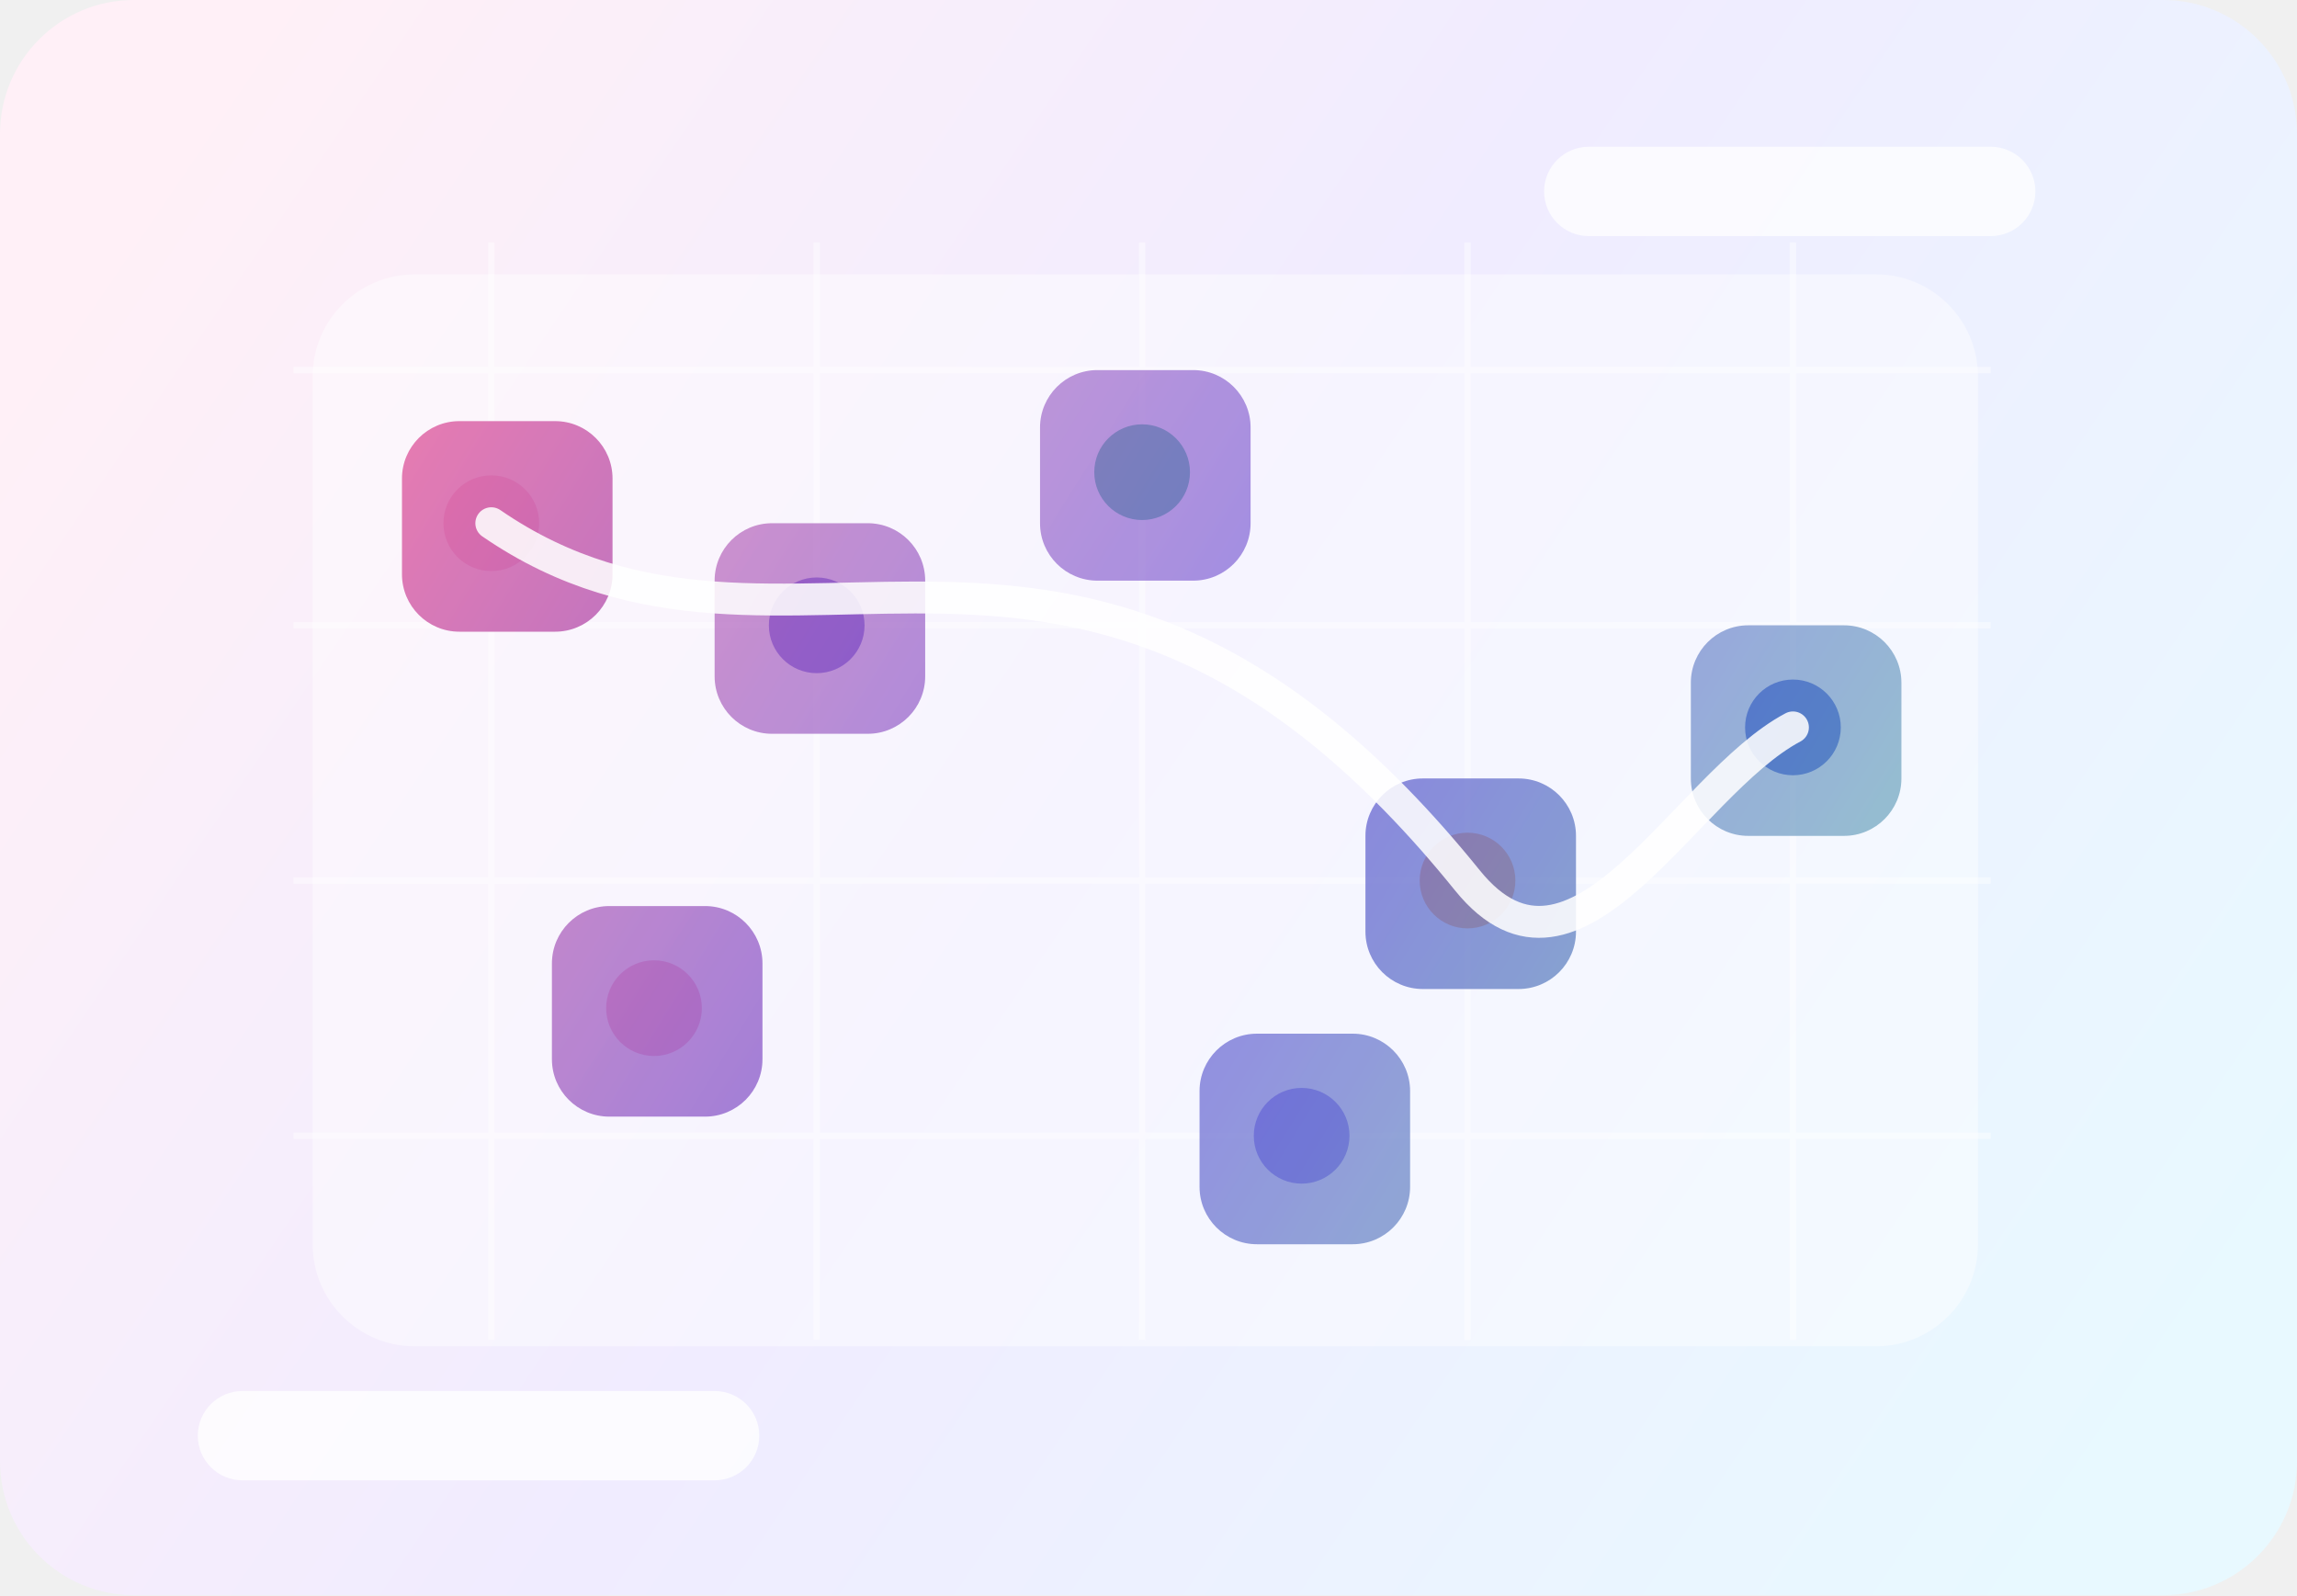
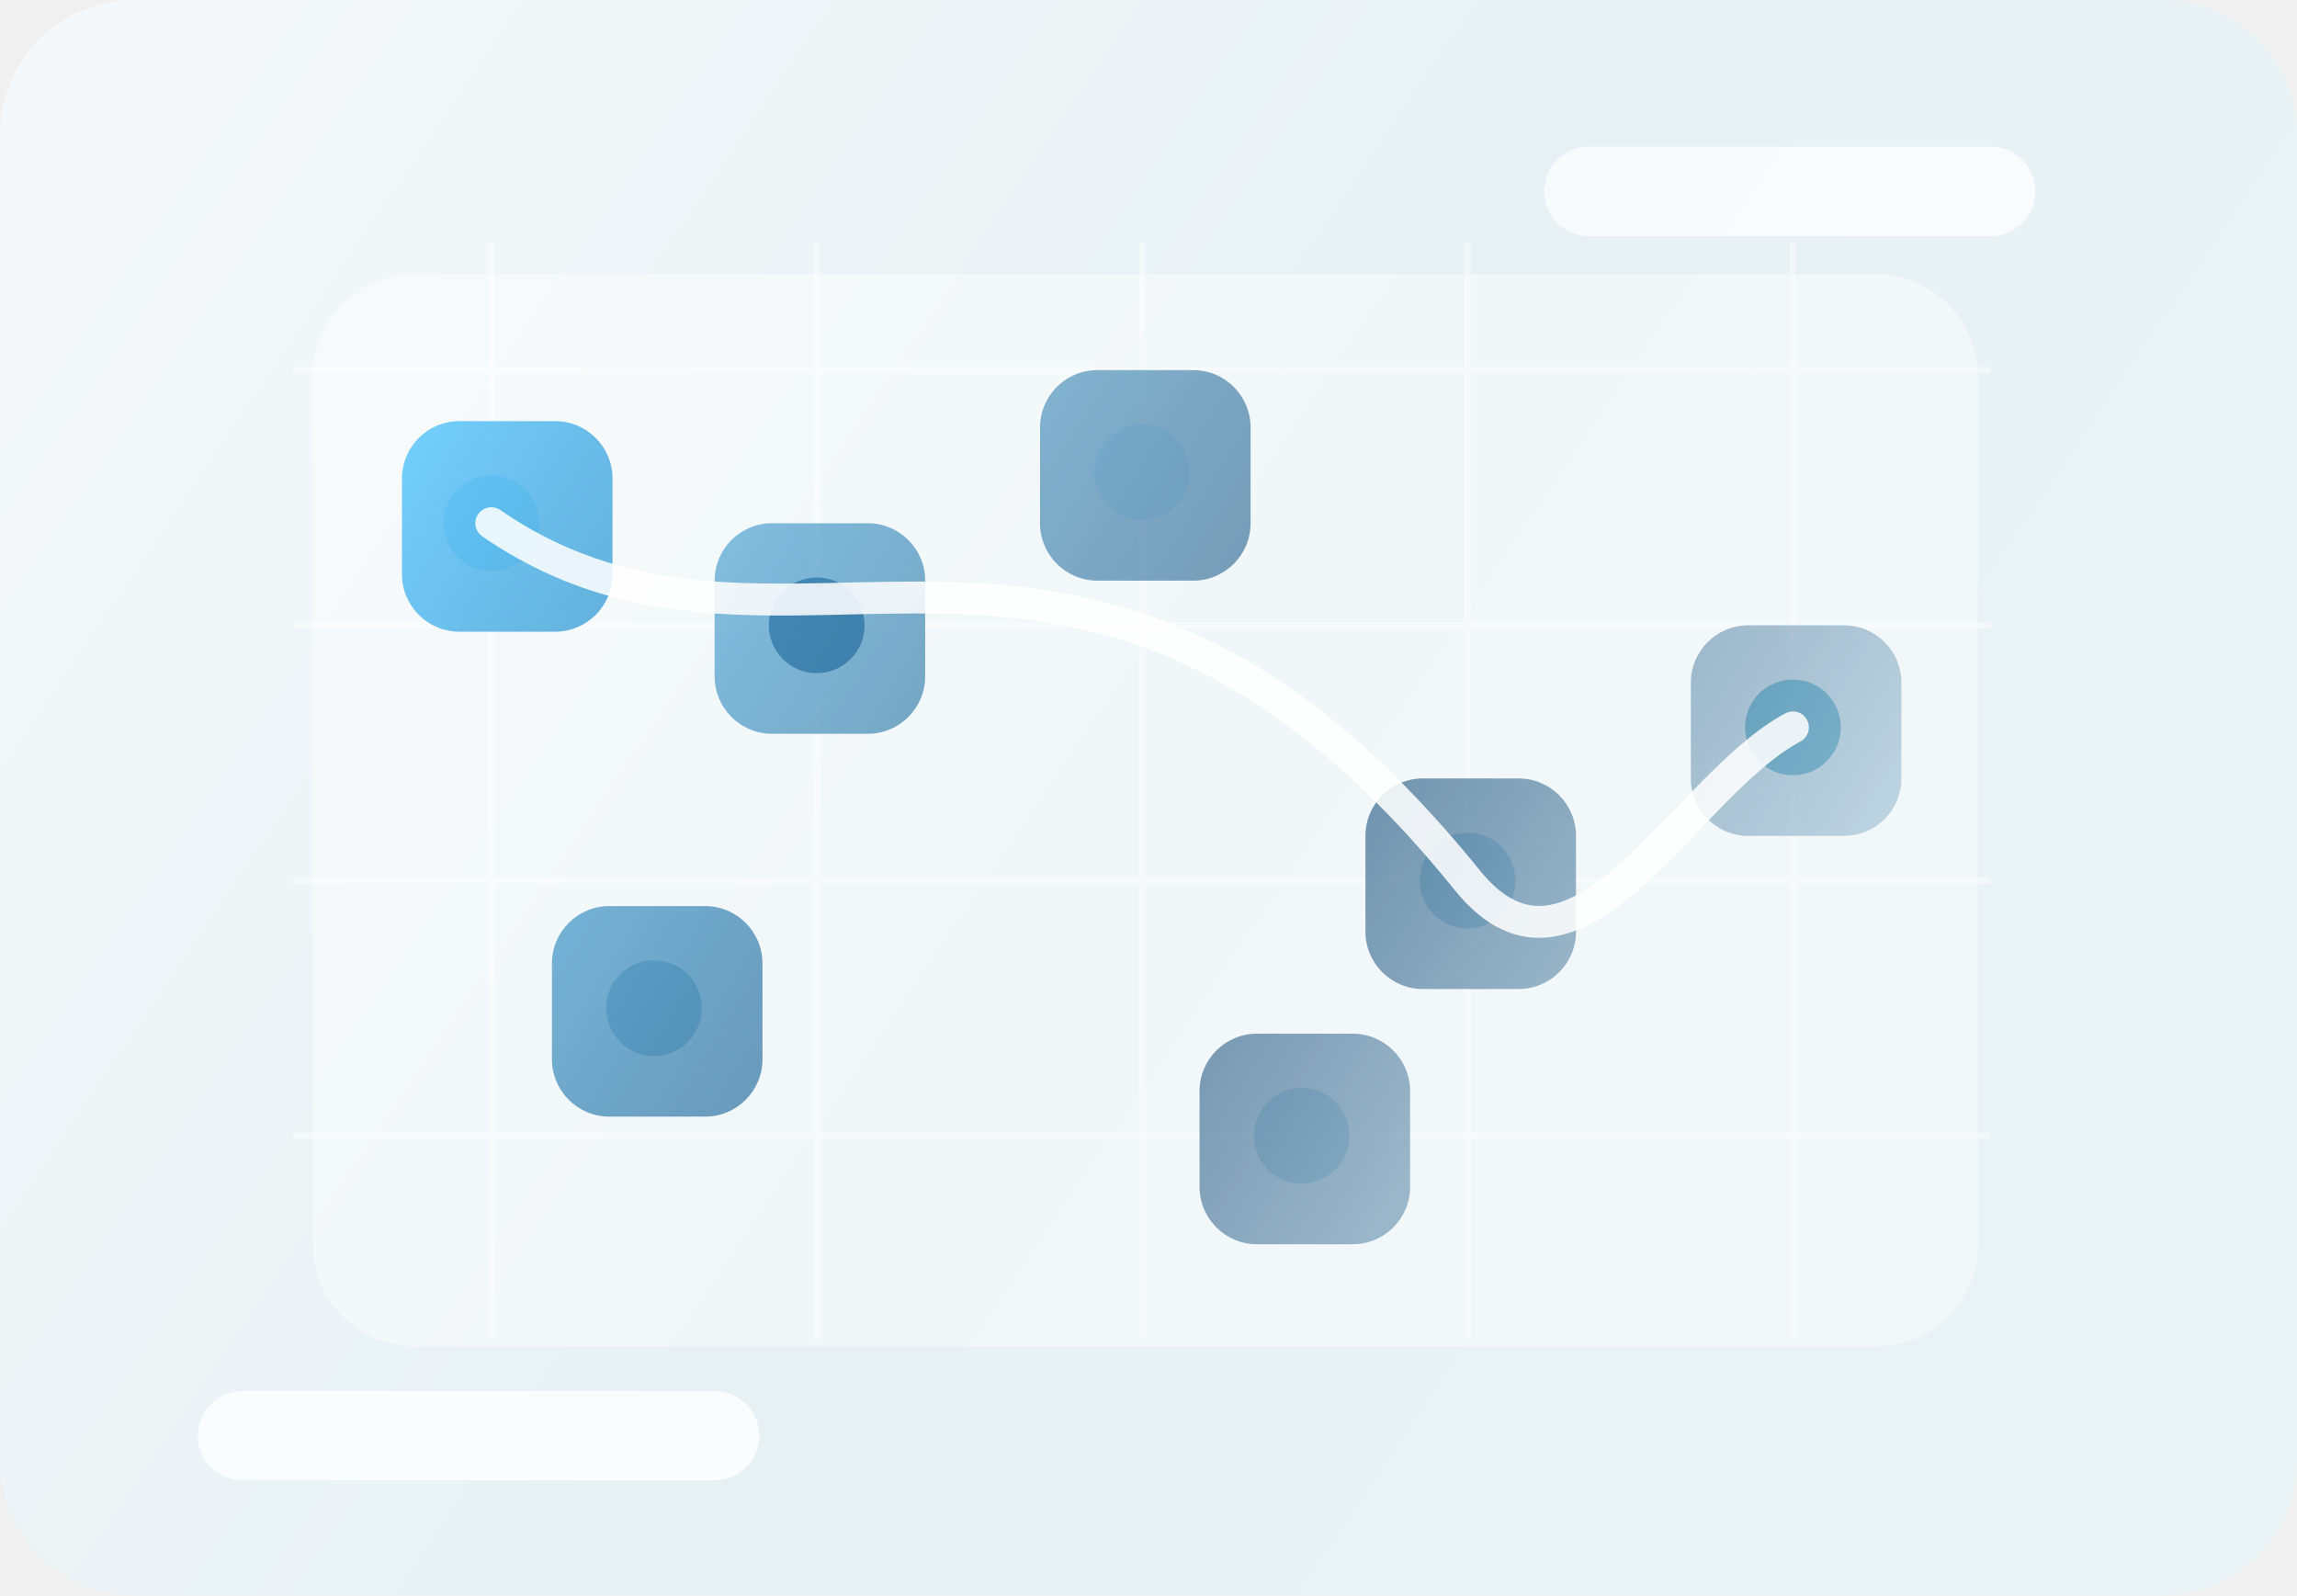
<svg xmlns="http://www.w3.org/2000/svg" width="720" height="500" viewBox="0 0 720 500" fill="none" role="img" aria-labelledby="title desc">
  <defs>
    <linearGradient id="bg" x1="56" y1="36" x2="672" y2="454" gradientUnits="userSpaceOnUse">
-       <stop stop-color="#FFF0F7" />
-       <stop offset="0.48" stop-color="#F0ECFF" />
-       <stop offset="1" stop-color="#E8F9FF" />
+       <stop stop-color="#F4F8FA" />
+       <stop offset="0.48" stop-color="#E7F1F4" />
+       <stop offset="1" stop-color="#eaf3f5" />
    </linearGradient>
    <linearGradient id="tile" x1="128" y1="120" x2="602" y2="412" gradientUnits="userSpaceOnUse">
-       <stop stop-color="#E66FA8" />
-       <stop offset="0.52" stop-color="#6755D8" />
-       <stop offset="1" stop-color="#58BDA5" />
+       <stop stop-color="#66ccff" />
+       <stop offset="0.52" stop-color="#2d5f86" />
+       <stop offset="1" stop-color="#d7eef8" />
    </linearGradient>
  </defs>
  <rect width="720" height="500" rx="42" fill="url(#bg)" />
  <g opacity="0.42">
    <path d="M92 116H624" stroke="#FFFFFF" stroke-width="2" />
    <path d="M92 196H624" stroke="#FFFFFF" stroke-width="2" />
    <path d="M92 276H624" stroke="#FFFFFF" stroke-width="2" />
    <path d="M92 356H624" stroke="#FFFFFF" stroke-width="2" />
    <path d="M154 76V420" stroke="#FFFFFF" stroke-width="2" />
    <path d="M256 76V420" stroke="#FFFFFF" stroke-width="2" />
    <path d="M358 76V420" stroke="#FFFFFF" stroke-width="2" />
    <path d="M460 76V420" stroke="#FFFFFF" stroke-width="2" />
    <path d="M562 76V420" stroke="#FFFFFF" stroke-width="2" />
  </g>
  <rect x="98" y="86" width="522" height="336" rx="32" fill="white" opacity="0.42" />
  <g>
-     <circle cx="154" cy="164" r="15" fill="#E66FA8" />
-     <circle cx="256" cy="196" r="15" fill="#6755D8" />
-     <circle cx="358" cy="148" r="15" fill="#58BDA5" />
-     <circle cx="460" cy="276" r="15" fill="#F4A86D" />
-     <circle cx="562" cy="228" r="15" fill="#4666D8" />
-     <circle cx="205" cy="316" r="15" fill="#F09CC2" />
-     <circle cx="408" cy="356" r="15" fill="#8E82EF" />
+     <circle cx="154" cy="164" r="15" fill="#66ccff" />
+     <circle cx="256" cy="196" r="15" fill="#2d5f86" />
+     <circle cx="358" cy="148" r="15" fill="#d7eef8" />
+     <circle cx="460" cy="276" r="15" fill="#9cc6dc" />
+     <circle cx="562" cy="228" r="15" fill="#4fa9c6" />
+     <circle cx="205" cy="316" r="15" fill="#8fb9d0" />
+     <circle cx="408" cy="356" r="15" fill="#b9d9e8" />
  </g>
  <g opacity="0.9">
    <rect x="126" y="132" width="66" height="66" rx="18" fill="url(#tile)" />
    <rect x="224" y="164" width="66" height="66" rx="18" fill="url(#tile)" opacity="0.78" />
    <rect x="326" y="116" width="66" height="66" rx="18" fill="url(#tile)" opacity="0.72" />
    <rect x="428" y="244" width="66" height="66" rx="18" fill="url(#tile)" opacity="0.82" />
    <rect x="530" y="196" width="66" height="66" rx="18" fill="url(#tile)" opacity="0.7" />
    <rect x="173" y="284" width="66" height="66" rx="18" fill="url(#tile)" opacity="0.84" />
    <rect x="376" y="324" width="66" height="66" rx="18" fill="url(#tile)" opacity="0.76" />
  </g>
  <path d="M154 164C247 228 338 125 460 276C494 318 528 246 562 228" stroke="#FFFFFF" stroke-width="10" stroke-linecap="round" opacity="0.86" />
  <rect x="62" y="436" width="176" height="28" rx="14" fill="#FFFFFF" opacity="0.78" />
  <rect x="484" y="46" width="154" height="28" rx="14" fill="#FFFFFF" opacity="0.72" />
</svg>
